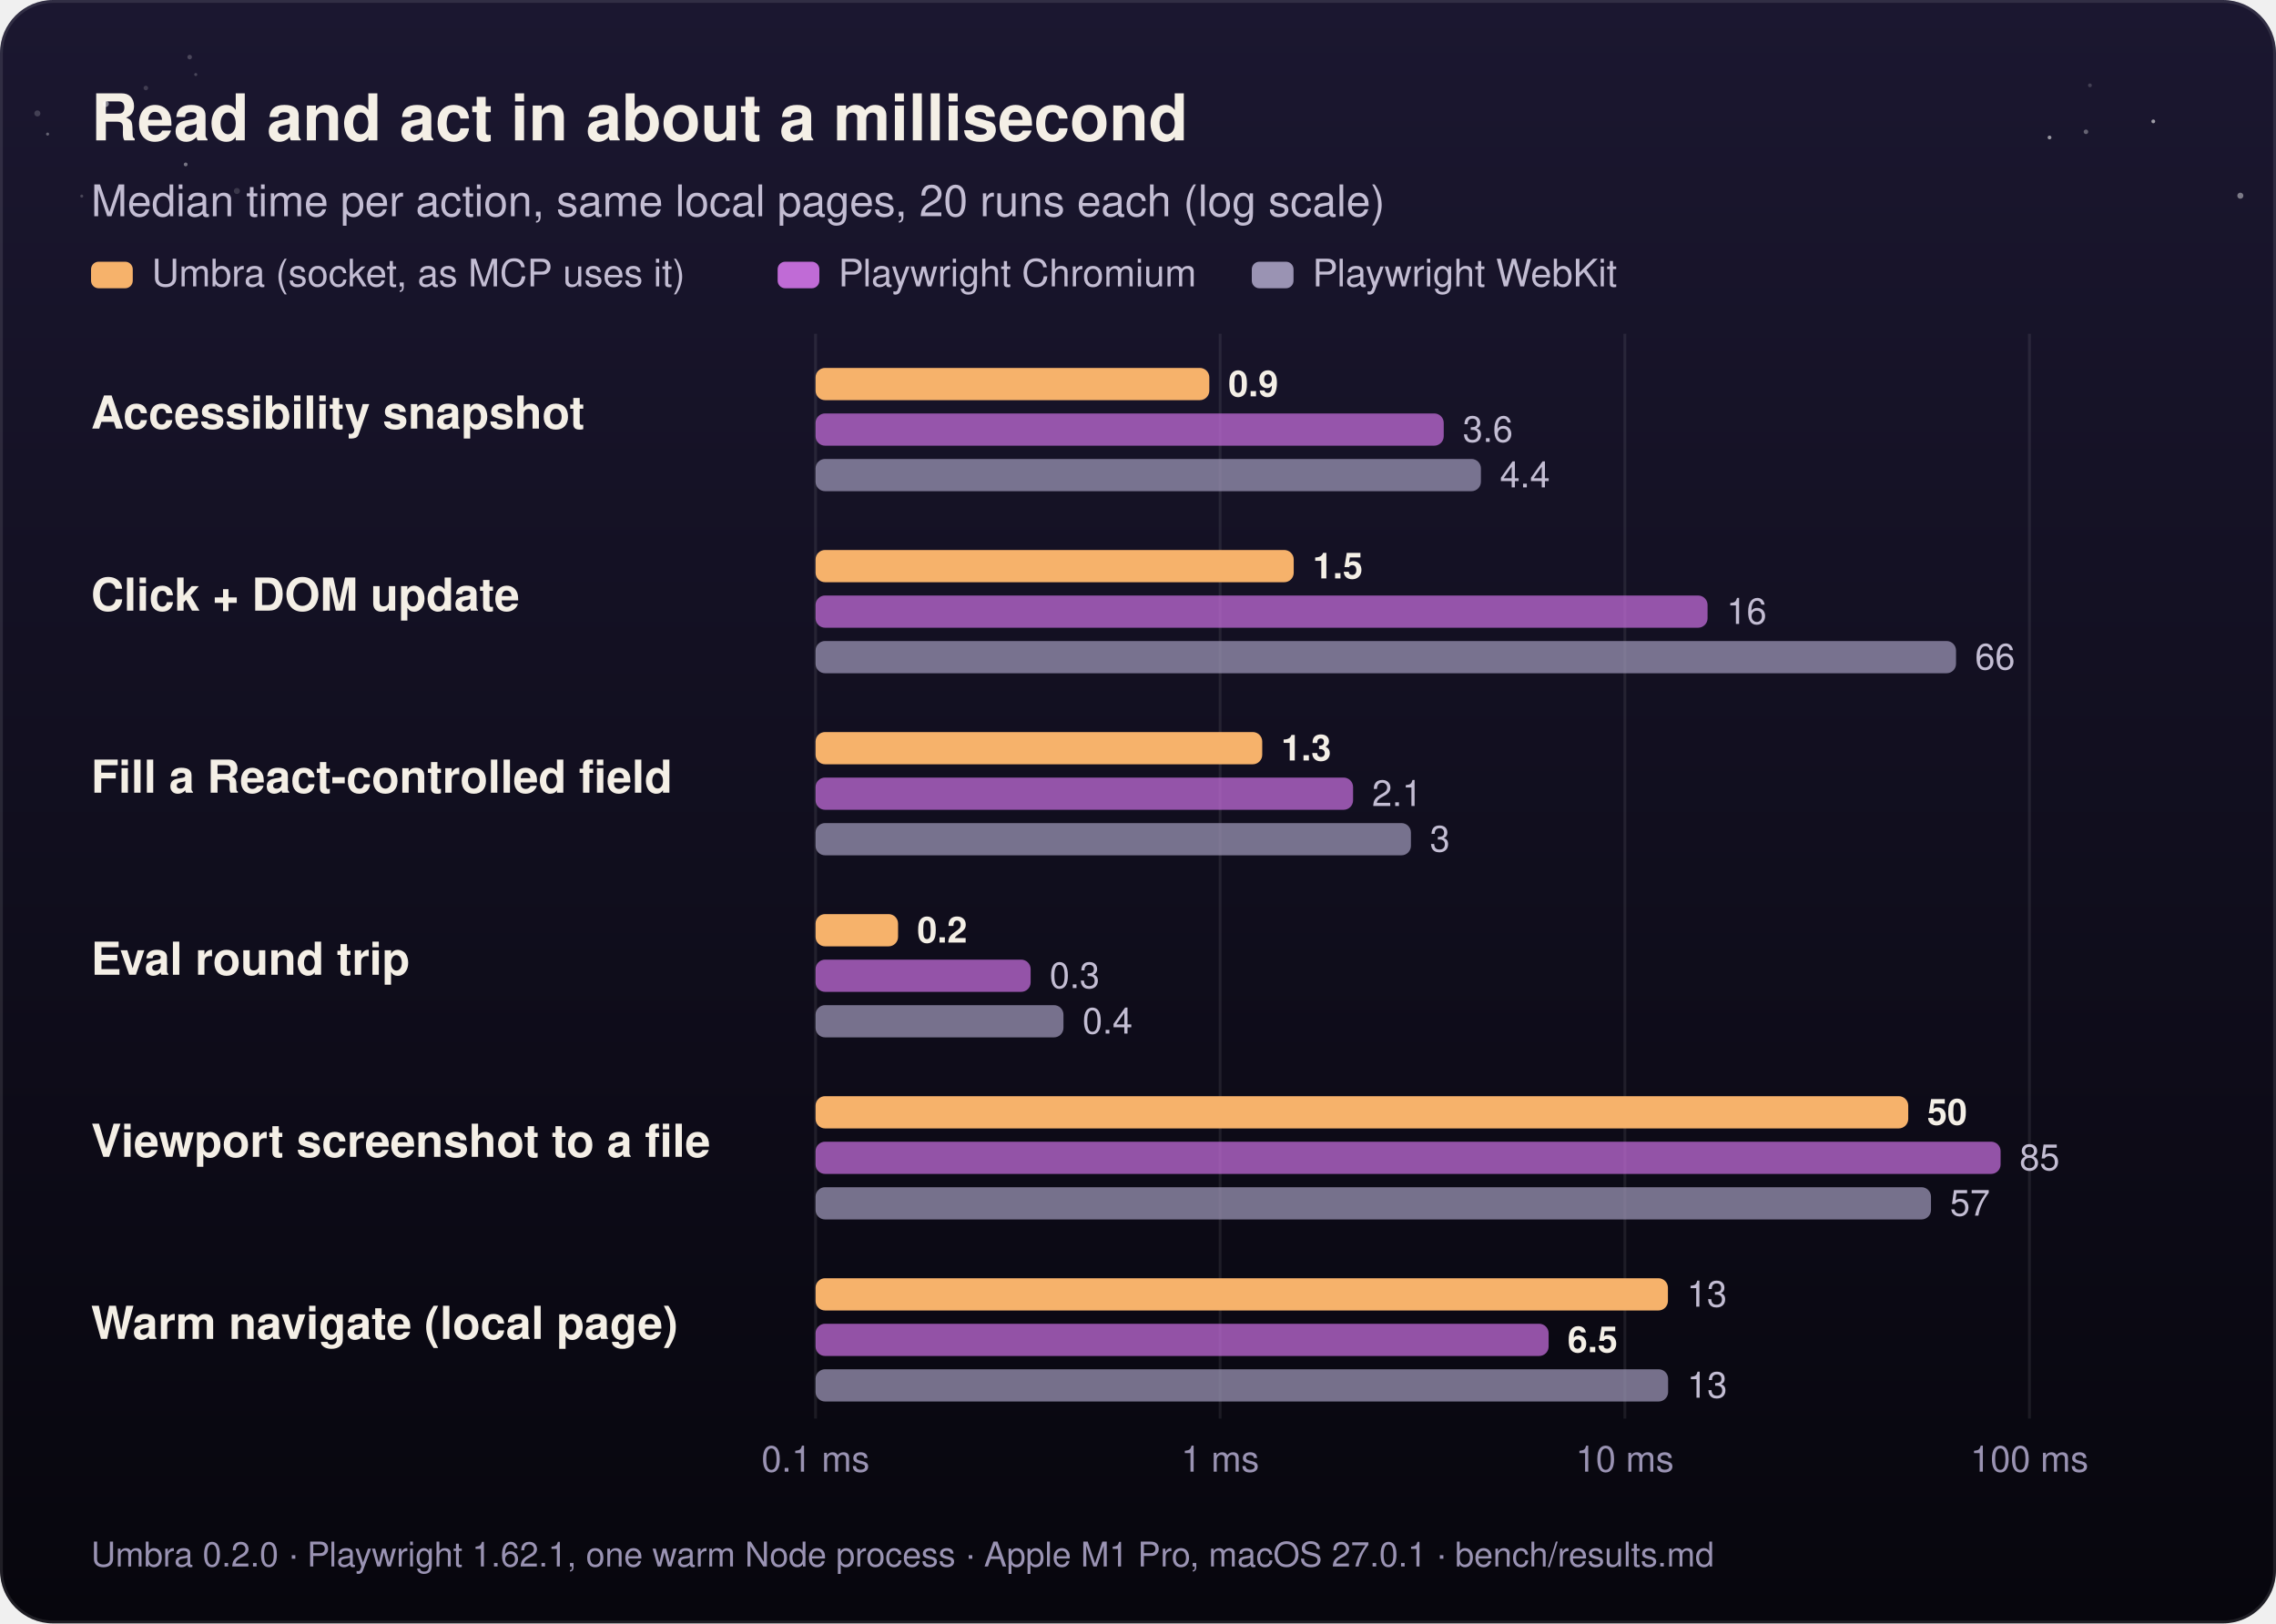
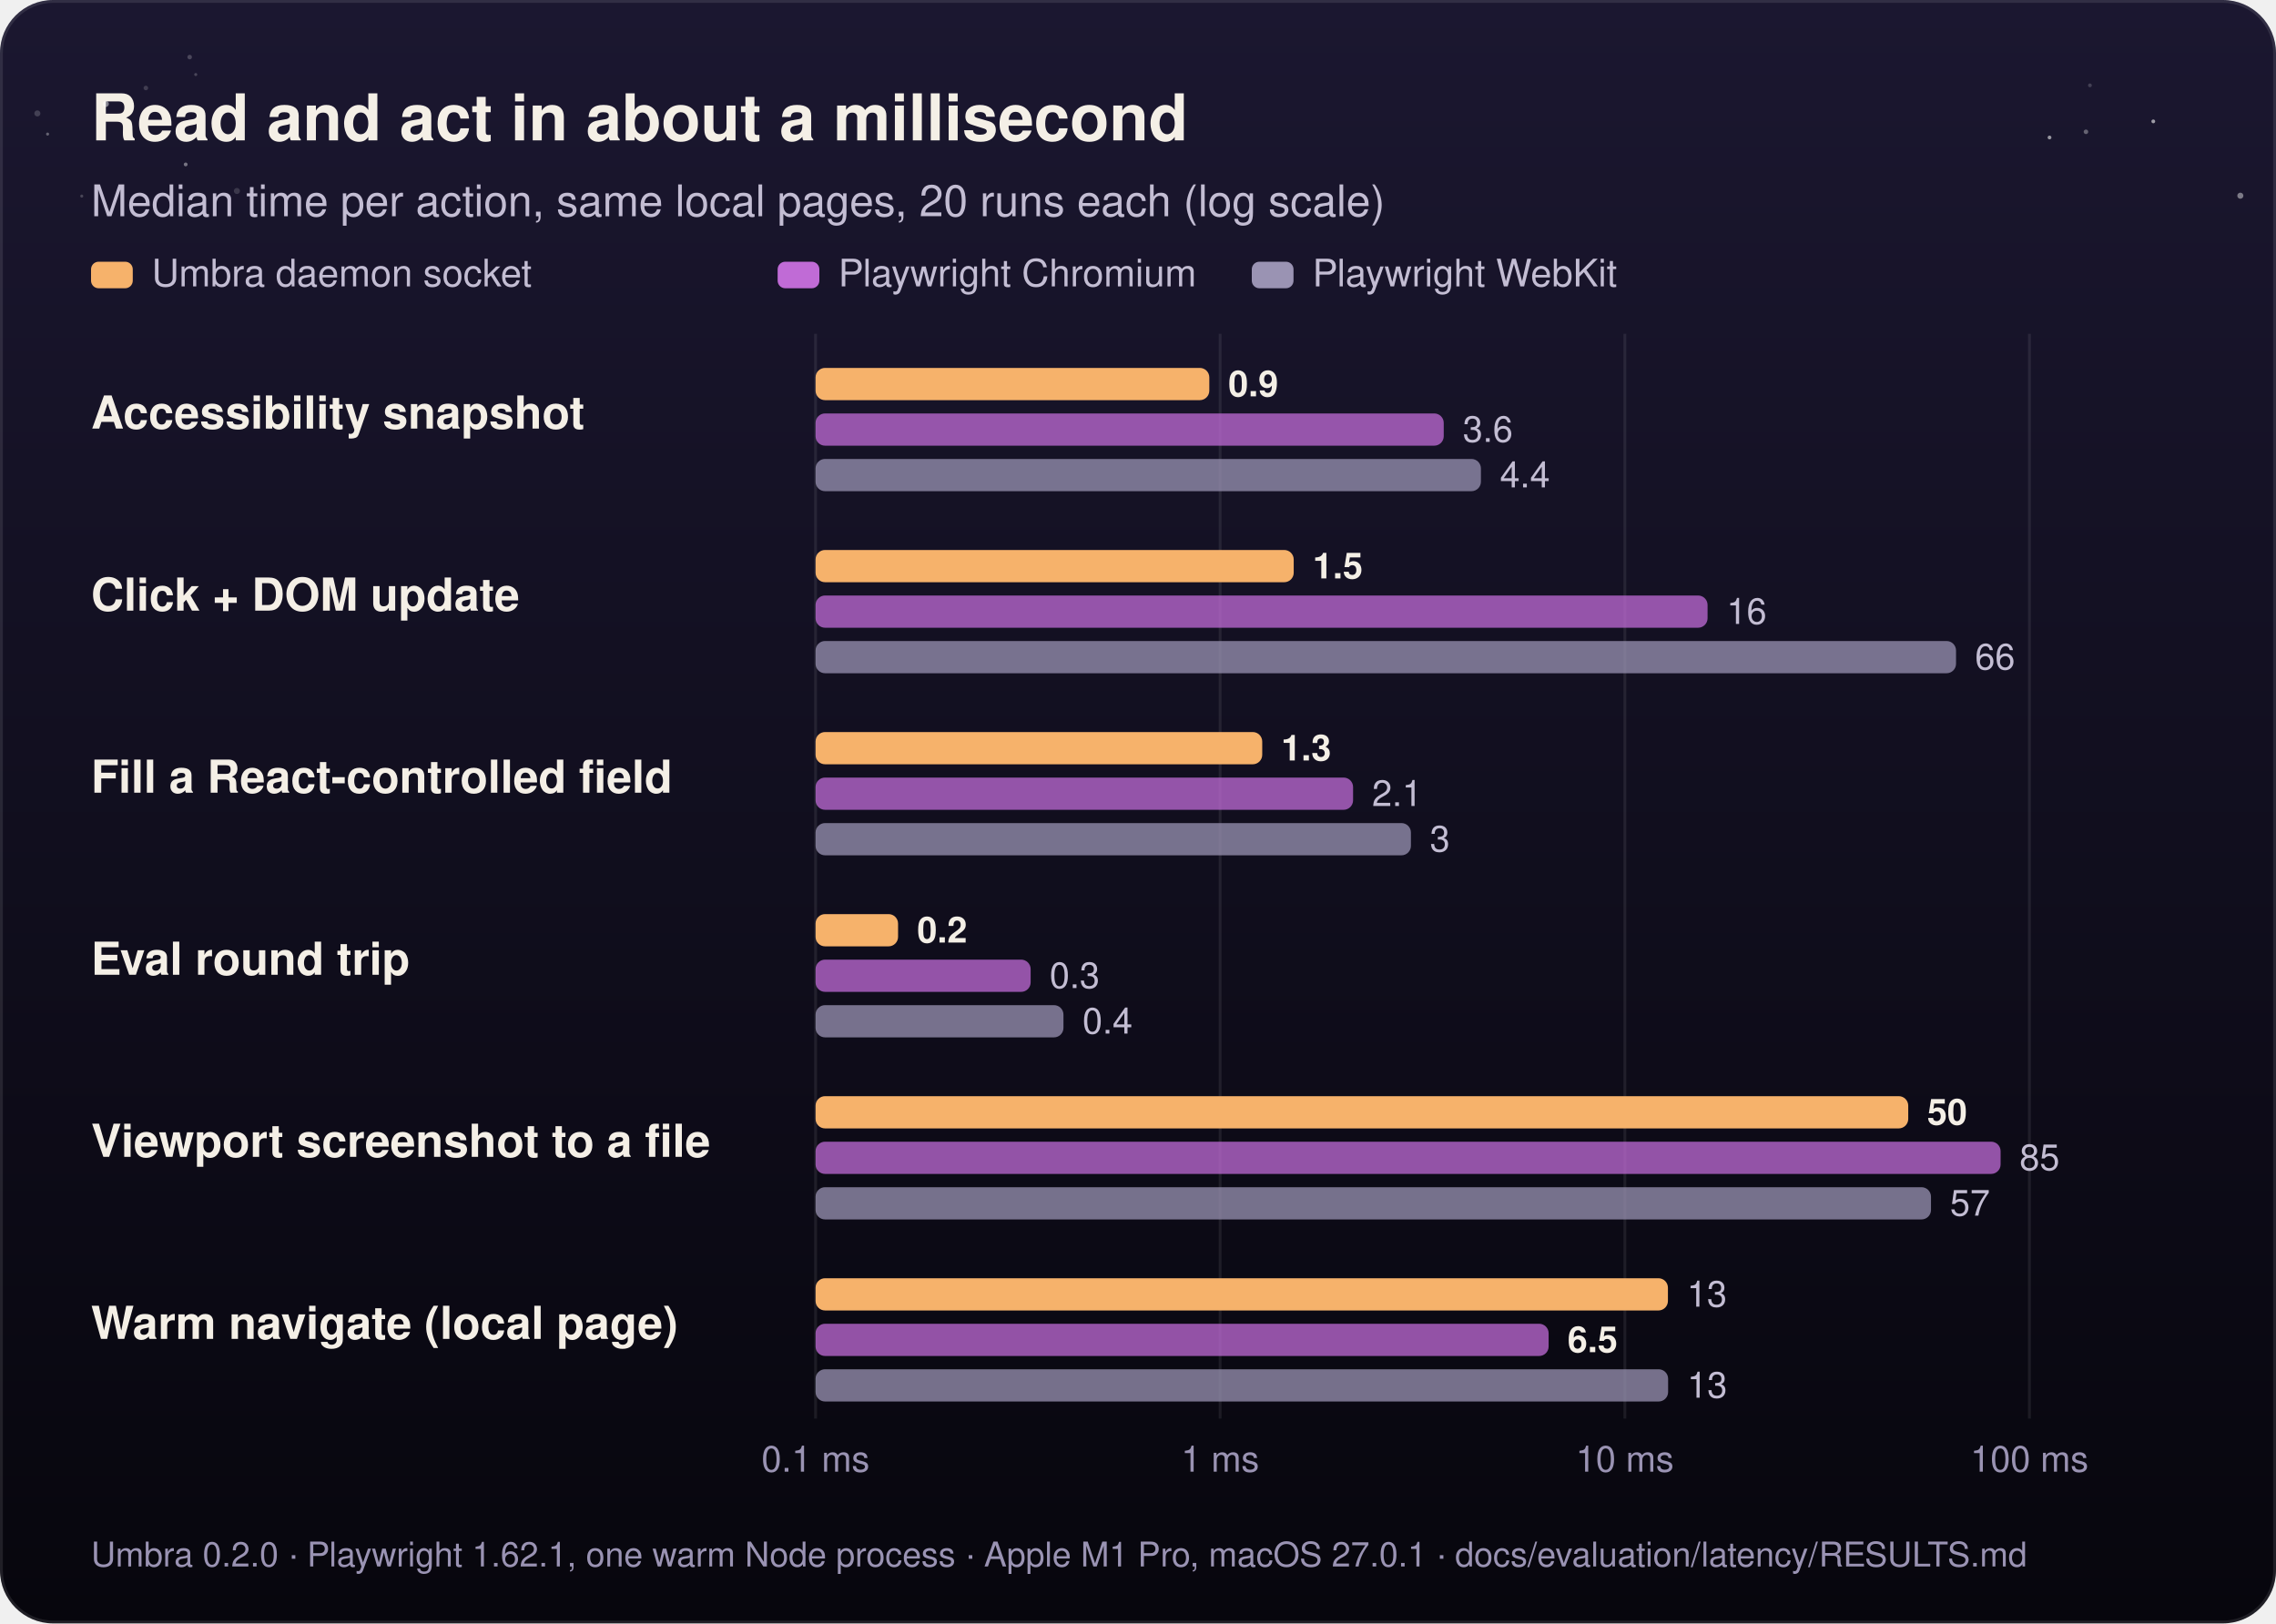
<svg xmlns="http://www.w3.org/2000/svg" viewBox="0 0 1200 856" width="1200" height="856" role="img" aria-labelledby="title desc">
  <defs>
    <radialGradient id="corona" cx="0" cy="0" r="230" gradientUnits="userSpaceOnUse">
      <stop offset="0.60" stop-color="#ffe7b0" stop-opacity="0" />
      <stop offset="0.655" stop-color="#fff1d2" stop-opacity="1" />
      <stop offset="0.70" stop-color="#f6b26b" stop-opacity="0.7" />
      <stop offset="0.82" stop-color="#c06bd6" stop-opacity="0.22" />
      <stop offset="1" stop-color="#7c5cf6" stop-opacity="0" />
    </radialGradient>
    <radialGradient id="rays" cx="0" cy="0" r="262" gradientUnits="userSpaceOnUse">
      <stop offset="0.56" stop-color="#fff1d2" stop-opacity="0.75" />
      <stop offset="0.72" stop-color="#f6b26b" stop-opacity="0.32" />
      <stop offset="1" stop-color="#c06bd6" stop-opacity="0" />
    </radialGradient>
    <radialGradient id="moon" cx="-40" cy="-50" r="190" gradientUnits="userSpaceOnUse">
      <stop offset="0" stop-color="#1c1830" />
      <stop offset="1" stop-color="#07060d" />
    </radialGradient>
    <radialGradient id="bead" cx="0" cy="0" r="46" gradientUnits="userSpaceOnUse">
      <stop offset="0" stop-color="#ffffff" />
      <stop offset="0.18" stop-color="#fff4dc" />
      <stop offset="0.45" stop-color="#ffd08a" stop-opacity="0.45" />
      <stop offset="1" stop-color="#ffb35c" stop-opacity="0" />
    </radialGradient>
    <radialGradient id="halo" cx="0.5" cy="0.5" r="0.5">
      <stop offset="0" stop-color="#7c5cf6" stop-opacity="0.20" />
      <stop offset="1" stop-color="#7c5cf6" stop-opacity="0" />
    </radialGradient>
    <filter id="soft" x="-25%" y="-25%" width="150%" height="150%">
      <feGaussianBlur stdDeviation="2.6" />
    </filter>
    <linearGradient id="sky" x1="0" y1="0" x2="0" y2="1">
      <stop offset="0" stop-color="#1b1730" />
      <stop offset="1" stop-color="#07060d" />
    </linearGradient>
  </defs>
  <rect width="1200" height="856" rx="28" fill="url(#sky)" />
  <rect x="0.75" y="0.75" width="1198.5" height="854.5" rx="27.25" fill="none" stroke="#ffffff" stroke-opacity="0.10" stroke-width="1.5" />
  <text x="48" y="74" font-family="-apple-system, BlinkMacSystemFont, 'SF Pro Display', 'Segoe UI', Helvetica, Arial, sans-serif" font-size="34" fill="#f4efe6" font-weight="600">Read and act in about a millisecond</text>
  <text x="48" y="114" font-family="-apple-system, BlinkMacSystemFont, 'SF Pro Display', 'Segoe UI', Helvetica, Arial, sans-serif" font-size="23" fill="#c3bdd3">Median time per action, same local pages, 20 runs each (log scale)</text>
  <circle cx="19.7" cy="59.8" r="1.6" fill="#ffffff" fill-opacity="0.18" />
  <circle cx="1181.2" cy="103.2" r="1.6" fill="#ffffff" fill-opacity="0.43" />
  <circle cx="55.8" cy="54.8" r="1.6" fill="#ffffff" fill-opacity="0.46" />
  <circle cx="43.1" cy="103.4" r="0.8" fill="#ffffff" fill-opacity="0.21" />
  <circle cx="1099.8" cy="69.5" r="1.2" fill="#ffffff" fill-opacity="0.33" />
  <circle cx="103.2" cy="39.3" r="0.8" fill="#ffffff" fill-opacity="0.21" />
  <circle cx="124.9" cy="100.7" r="1.6" fill="#ffffff" fill-opacity="0.15" />
  <circle cx="97.9" cy="86.7" r="1" fill="#ffffff" fill-opacity="0.41" />
  <circle cx="1101.9" cy="45.0" r="1" fill="#ffffff" fill-opacity="0.18" />
  <circle cx="1135.3" cy="64.0" r="1" fill="#ffffff" fill-opacity="0.58" />
  <circle cx="76.9" cy="46.4" r="1.2" fill="#ffffff" fill-opacity="0.17" />
  <circle cx="1080.6" cy="72.5" r="1" fill="#ffffff" fill-opacity="0.55" />
  <circle cx="100.0" cy="30.1" r="1.2" fill="#ffffff" fill-opacity="0.21" />
  <circle cx="25.1" cy="70.7" r="0.8" fill="#ffffff" fill-opacity="0.33" />
  <rect x="48" y="138" width="22" height="14" rx="4" fill="#f6b26b" />
-   <text x="80" y="151" font-family="-apple-system, BlinkMacSystemFont, 'SF Pro Display', 'Segoe UI', Helvetica, Arial, sans-serif" font-size="20" fill="#c3bdd3">Umbra (socket, as MCP uses it)</text>
+   <text x="80" y="151" font-family="-apple-system, BlinkMacSystemFont, 'SF Pro Display', 'Segoe UI', Helvetica, Arial, sans-serif" font-size="20" fill="#c3bdd3">Umbra daemon socket</text>
  <rect x="410" y="138" width="22" height="14" rx="4" fill="#c06bd6" />
  <text x="442" y="151" font-family="-apple-system, BlinkMacSystemFont, 'SF Pro Display', 'Segoe UI', Helvetica, Arial, sans-serif" font-size="20" fill="#c3bdd3">Playwright Chromium</text>
  <rect x="660" y="138" width="22" height="14" rx="4" fill="#9a93b3" />
  <text x="692" y="151" font-family="-apple-system, BlinkMacSystemFont, 'SF Pro Display', 'Segoe UI', Helvetica, Arial, sans-serif" font-size="20" fill="#c3bdd3">Playwright WebKit</text>
  <line x1="430.0" y1="176" x2="430.0" y2="748" stroke="#ffffff" stroke-opacity="0.08" stroke-width="1.5" />
  <text x="430" y="776" font-family="-apple-system, BlinkMacSystemFont, 'SF Pro Display', 'Segoe UI', Helvetica, Arial, sans-serif" font-size="19" fill="#9a93b3" text-anchor="middle">0.1 ms</text>
  <line x1="643.3" y1="176" x2="643.3" y2="748" stroke="#ffffff" stroke-opacity="0.08" stroke-width="1.5" />
  <text x="643.333" y="776" font-family="-apple-system, BlinkMacSystemFont, 'SF Pro Display', 'Segoe UI', Helvetica, Arial, sans-serif" font-size="19" fill="#9a93b3" text-anchor="middle">1 ms</text>
  <line x1="856.7" y1="176" x2="856.7" y2="748" stroke="#ffffff" stroke-opacity="0.08" stroke-width="1.5" />
  <text x="856.667" y="776" font-family="-apple-system, BlinkMacSystemFont, 'SF Pro Display', 'Segoe UI', Helvetica, Arial, sans-serif" font-size="19" fill="#9a93b3" text-anchor="middle">10 ms</text>
  <line x1="1070.0" y1="176" x2="1070.0" y2="748" stroke="#ffffff" stroke-opacity="0.08" stroke-width="1.5" />
  <text x="1070" y="776" font-family="-apple-system, BlinkMacSystemFont, 'SF Pro Display', 'Segoe UI', Helvetica, Arial, sans-serif" font-size="19" fill="#9a93b3" text-anchor="middle">100 ms</text>
  <text x="48" y="226" font-family="-apple-system, BlinkMacSystemFont, 'SF Pro Display', 'Segoe UI', Helvetica, Arial, sans-serif" font-size="24" fill="#f4efe6" font-weight="600">Accessibility snapshot</text>
  <rect x="430" y="194" width="207.6" height="17" rx="5" fill="#f6b26b" fill-opacity="1" />
  <text x="647.601" y="209" font-family="-apple-system, BlinkMacSystemFont, 'SF Pro Display', 'Segoe UI', Helvetica, Arial, sans-serif" font-size="19" fill="#f4efe6" font-weight="700">0.9</text>
  <rect x="430" y="218" width="331.2" height="17" rx="5" fill="#c06bd6" fill-opacity="0.75" />
  <text x="771.236" y="233" font-family="-apple-system, BlinkMacSystemFont, 'SF Pro Display', 'Segoe UI', Helvetica, Arial, sans-serif" font-size="19" fill="#c3bdd3">3.6</text>
  <rect x="430" y="242" width="350.8" height="17" rx="5" fill="#9a93b3" fill-opacity="0.75" />
  <text x="790.814" y="257" font-family="-apple-system, BlinkMacSystemFont, 'SF Pro Display', 'Segoe UI', Helvetica, Arial, sans-serif" font-size="19" fill="#c3bdd3">4.4</text>
  <text x="48" y="322" font-family="-apple-system, BlinkMacSystemFont, 'SF Pro Display', 'Segoe UI', Helvetica, Arial, sans-serif" font-size="24" fill="#f4efe6" font-weight="600">Click + DOM update</text>
  <rect x="430" y="290" width="252.1" height="17" rx="5" fill="#f6b26b" fill-opacity="1" />
  <text x="692.127" y="305" font-family="-apple-system, BlinkMacSystemFont, 'SF Pro Display', 'Segoe UI', Helvetica, Arial, sans-serif" font-size="19" fill="#f4efe6" font-weight="700">1.5</text>
  <rect x="430" y="314" width="470.3" height="17" rx="5" fill="#c06bd6" fill-opacity="0.75" />
  <text x="910.328" y="329" font-family="-apple-system, BlinkMacSystemFont, 'SF Pro Display', 'Segoe UI', Helvetica, Arial, sans-serif" font-size="19" fill="#c3bdd3">16</text>
  <rect x="430" y="338" width="601.3" height="17" rx="5" fill="#9a93b3" fill-opacity="0.75" />
  <text x="1041.29" y="353" font-family="-apple-system, BlinkMacSystemFont, 'SF Pro Display', 'Segoe UI', Helvetica, Arial, sans-serif" font-size="19" fill="#c3bdd3">66</text>
  <text x="48" y="418" font-family="-apple-system, BlinkMacSystemFont, 'SF Pro Display', 'Segoe UI', Helvetica, Arial, sans-serif" font-size="24" fill="#f4efe6" font-weight="600">Fill a React-controlled field</text>
  <rect x="430" y="386" width="235.5" height="17" rx="5" fill="#f6b26b" fill-opacity="1" />
  <text x="675.478" y="401" font-family="-apple-system, BlinkMacSystemFont, 'SF Pro Display', 'Segoe UI', Helvetica, Arial, sans-serif" font-size="19" fill="#f4efe6" font-weight="700">1.3</text>
  <rect x="430" y="410" width="283.4" height="17" rx="5" fill="#c06bd6" fill-opacity="0.75" />
  <text x="723.388" y="425" font-family="-apple-system, BlinkMacSystemFont, 'SF Pro Display', 'Segoe UI', Helvetica, Arial, sans-serif" font-size="19" fill="#c3bdd3">2.1</text>
  <rect x="430" y="434" width="313.9" height="17" rx="5" fill="#9a93b3" fill-opacity="0.75" />
  <text x="753.876" y="449" font-family="-apple-system, BlinkMacSystemFont, 'SF Pro Display', 'Segoe UI', Helvetica, Arial, sans-serif" font-size="19" fill="#c3bdd3">3</text>
  <text x="48" y="514" font-family="-apple-system, BlinkMacSystemFont, 'SF Pro Display', 'Segoe UI', Helvetica, Arial, sans-serif" font-size="24" fill="#f4efe6" font-weight="600">Eval round trip</text>
  <rect x="430" y="482" width="43.5" height="17" rx="5" fill="#f6b26b" fill-opacity="1" />
  <text x="483.546" y="497" font-family="-apple-system, BlinkMacSystemFont, 'SF Pro Display', 'Segoe UI', Helvetica, Arial, sans-serif" font-size="19" fill="#f4efe6" font-weight="700">0.2</text>
  <rect x="430" y="506" width="113.4" height="17" rx="5" fill="#c06bd6" fill-opacity="0.75" />
  <text x="553.382" y="521" font-family="-apple-system, BlinkMacSystemFont, 'SF Pro Display', 'Segoe UI', Helvetica, Arial, sans-serif" font-size="19" fill="#c3bdd3">0.3</text>
  <rect x="430" y="530" width="130.7" height="17" rx="5" fill="#9a93b3" fill-opacity="0.75" />
  <text x="570.727" y="545" font-family="-apple-system, BlinkMacSystemFont, 'SF Pro Display', 'Segoe UI', Helvetica, Arial, sans-serif" font-size="19" fill="#c3bdd3">0.4</text>
  <text x="48" y="610" font-family="-apple-system, BlinkMacSystemFont, 'SF Pro Display', 'Segoe UI', Helvetica, Arial, sans-serif" font-size="24" fill="#f4efe6" font-weight="600">Viewport screenshot to a file</text>
  <rect x="430" y="578" width="576.1" height="17" rx="5" fill="#f6b26b" fill-opacity="1" />
  <text x="1016.08" y="593" font-family="-apple-system, BlinkMacSystemFont, 'SF Pro Display', 'Segoe UI', Helvetica, Arial, sans-serif" font-size="19" fill="#f4efe6" font-weight="700">50</text>
  <rect x="430" y="602" width="624.8" height="17" rx="5" fill="#c06bd6" fill-opacity="0.75" />
  <text x="1064.79" y="617" font-family="-apple-system, BlinkMacSystemFont, 'SF Pro Display', 'Segoe UI', Helvetica, Arial, sans-serif" font-size="19" fill="#c3bdd3">85</text>
  <rect x="430" y="626" width="588.1" height="17" rx="5" fill="#9a93b3" fill-opacity="0.75" />
  <text x="1028.11" y="641" font-family="-apple-system, BlinkMacSystemFont, 'SF Pro Display', 'Segoe UI', Helvetica, Arial, sans-serif" font-size="19" fill="#c3bdd3">57</text>
  <text x="48" y="706" font-family="-apple-system, BlinkMacSystemFont, 'SF Pro Display', 'Segoe UI', Helvetica, Arial, sans-serif" font-size="24" fill="#f4efe6" font-weight="600">Warm navigate (local page)</text>
  <rect x="430" y="674" width="449.4" height="17" rx="5" fill="#f6b26b" fill-opacity="1" />
  <text x="889.393" y="689" font-family="-apple-system, BlinkMacSystemFont, 'SF Pro Display', 'Segoe UI', Helvetica, Arial, sans-serif" font-size="19" fill="#c3bdd3">13</text>
  <rect x="430" y="698" width="386.5" height="17" rx="5" fill="#c06bd6" fill-opacity="0.75" />
  <text x="826.469" y="713" font-family="-apple-system, BlinkMacSystemFont, 'SF Pro Display', 'Segoe UI', Helvetica, Arial, sans-serif" font-size="19" fill="#f4efe6" font-weight="700">6.5</text>
  <rect x="430" y="722" width="449.5" height="17" rx="5" fill="#9a93b3" fill-opacity="0.75" />
  <text x="889.538" y="737" font-family="-apple-system, BlinkMacSystemFont, 'SF Pro Display', 'Segoe UI', Helvetica, Arial, sans-serif" font-size="19" fill="#c3bdd3">13</text>
-   <text x="48" y="826" font-family="-apple-system, BlinkMacSystemFont, 'SF Pro Display', 'Segoe UI', Helvetica, Arial, sans-serif" font-size="18" fill="#9a93b3">Umbra 0.2.0 · Playwright 1.62.1, one warm Node process · Apple M1 Pro, macOS 27.0.1 · bench/results.md</text>
+   <text x="48" y="826" font-family="-apple-system, BlinkMacSystemFont, 'SF Pro Display', 'Segoe UI', Helvetica, Arial, sans-serif" font-size="18" fill="#9a93b3">Umbra 0.2.0 · Playwright 1.62.1, one warm Node process · Apple M1 Pro, macOS 27.0.1 · docs/evaluation/latency/RESULTS.md</text>
</svg>
